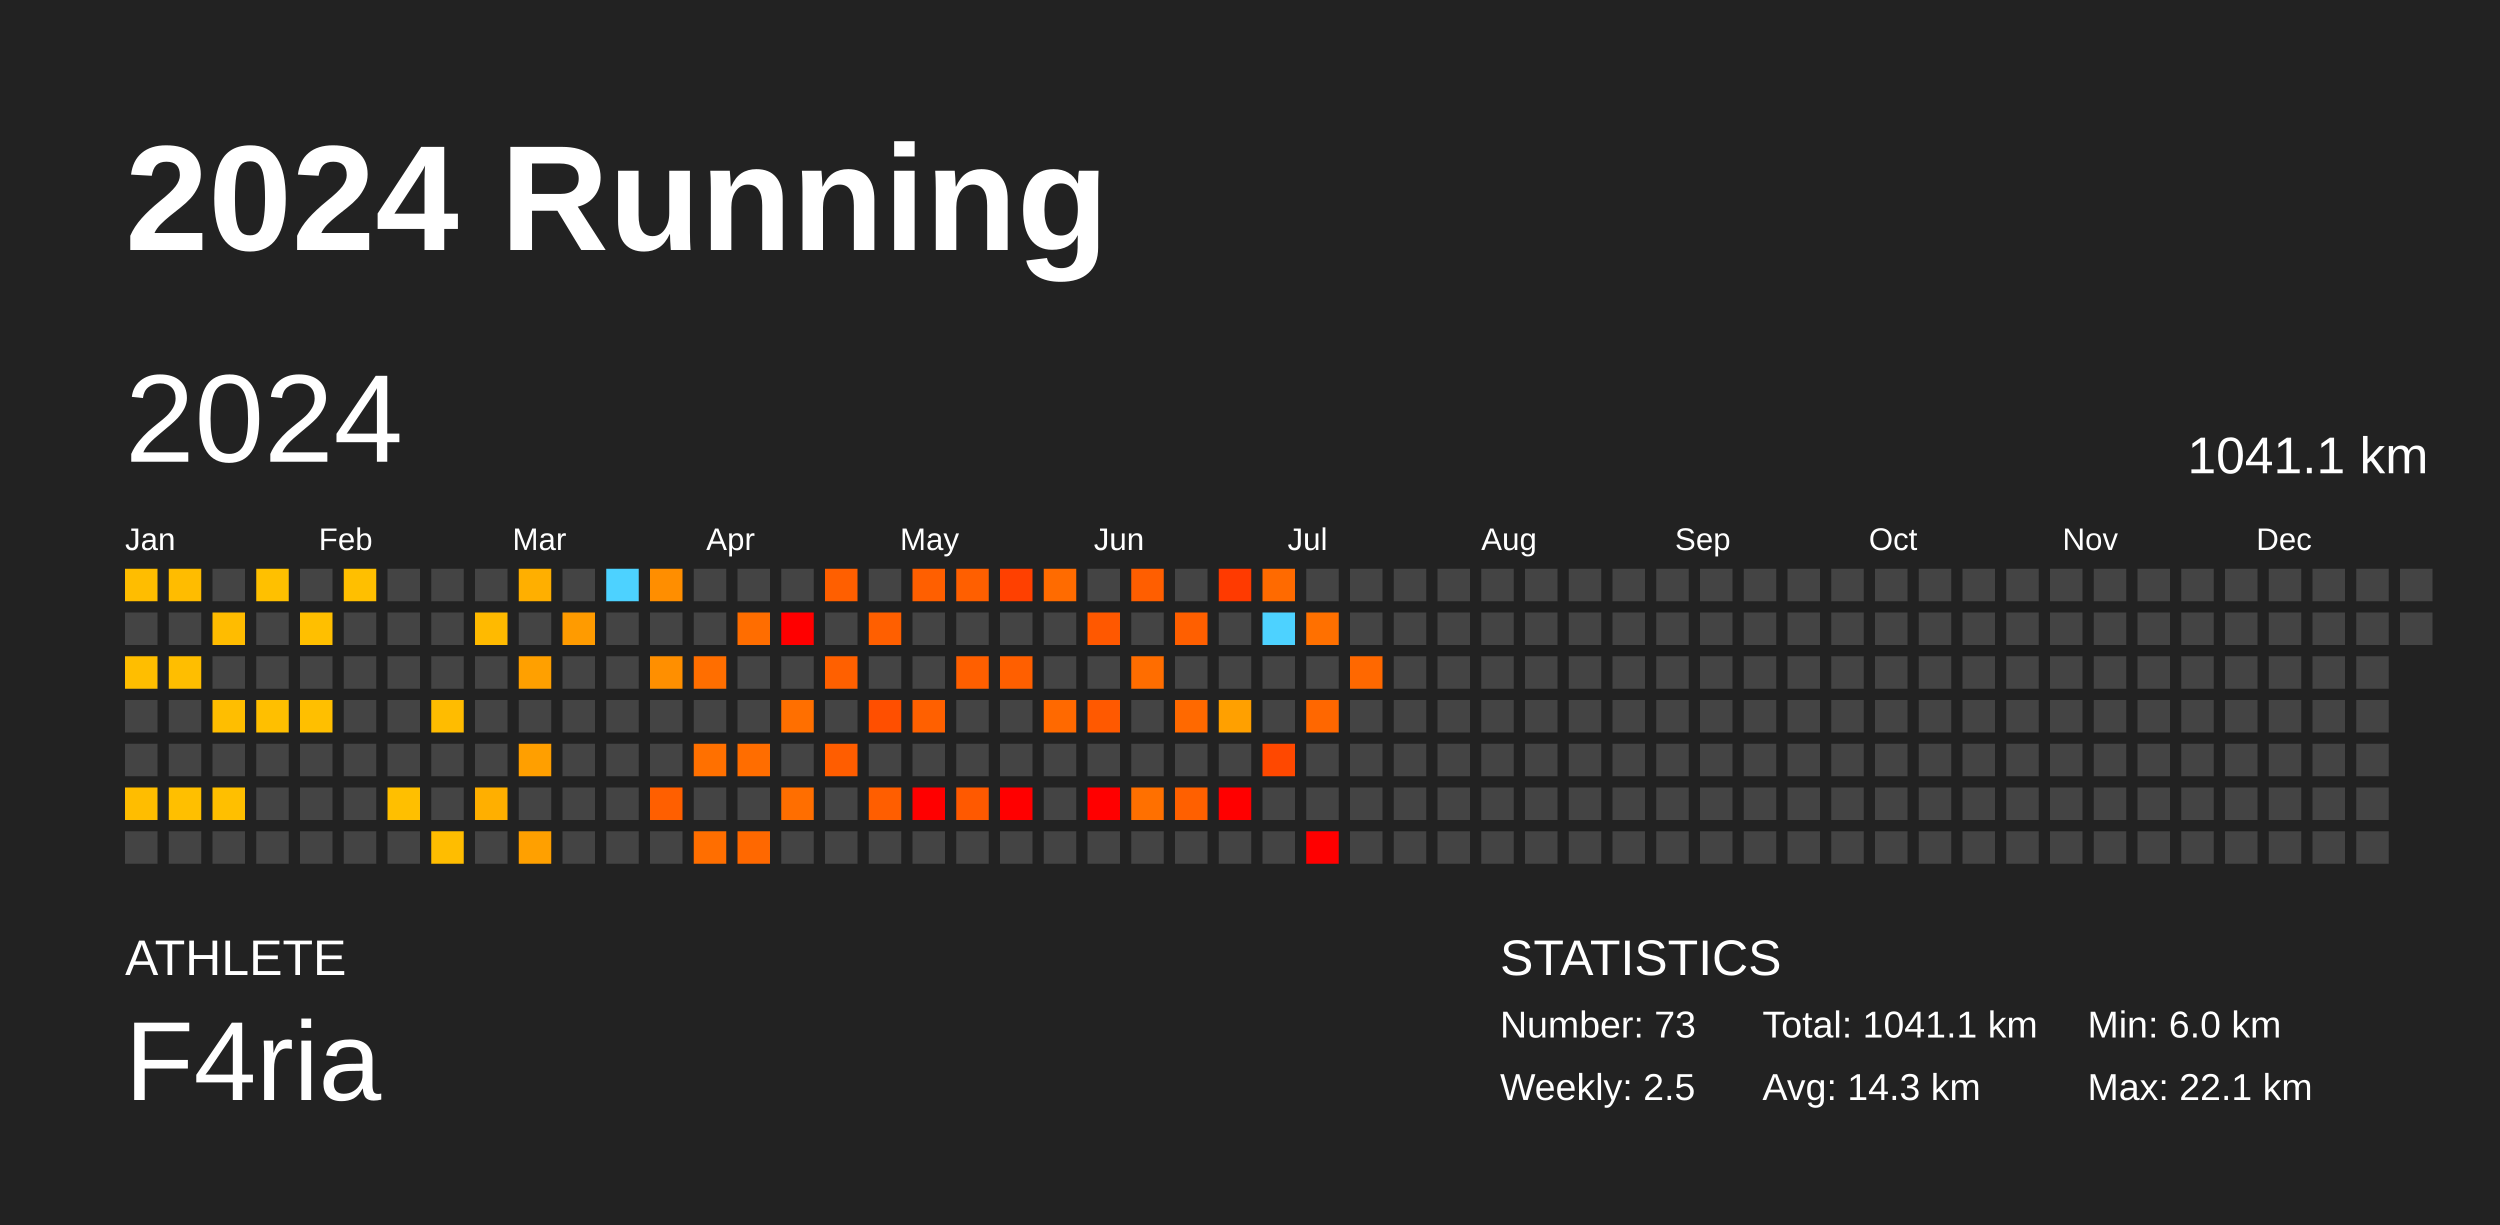
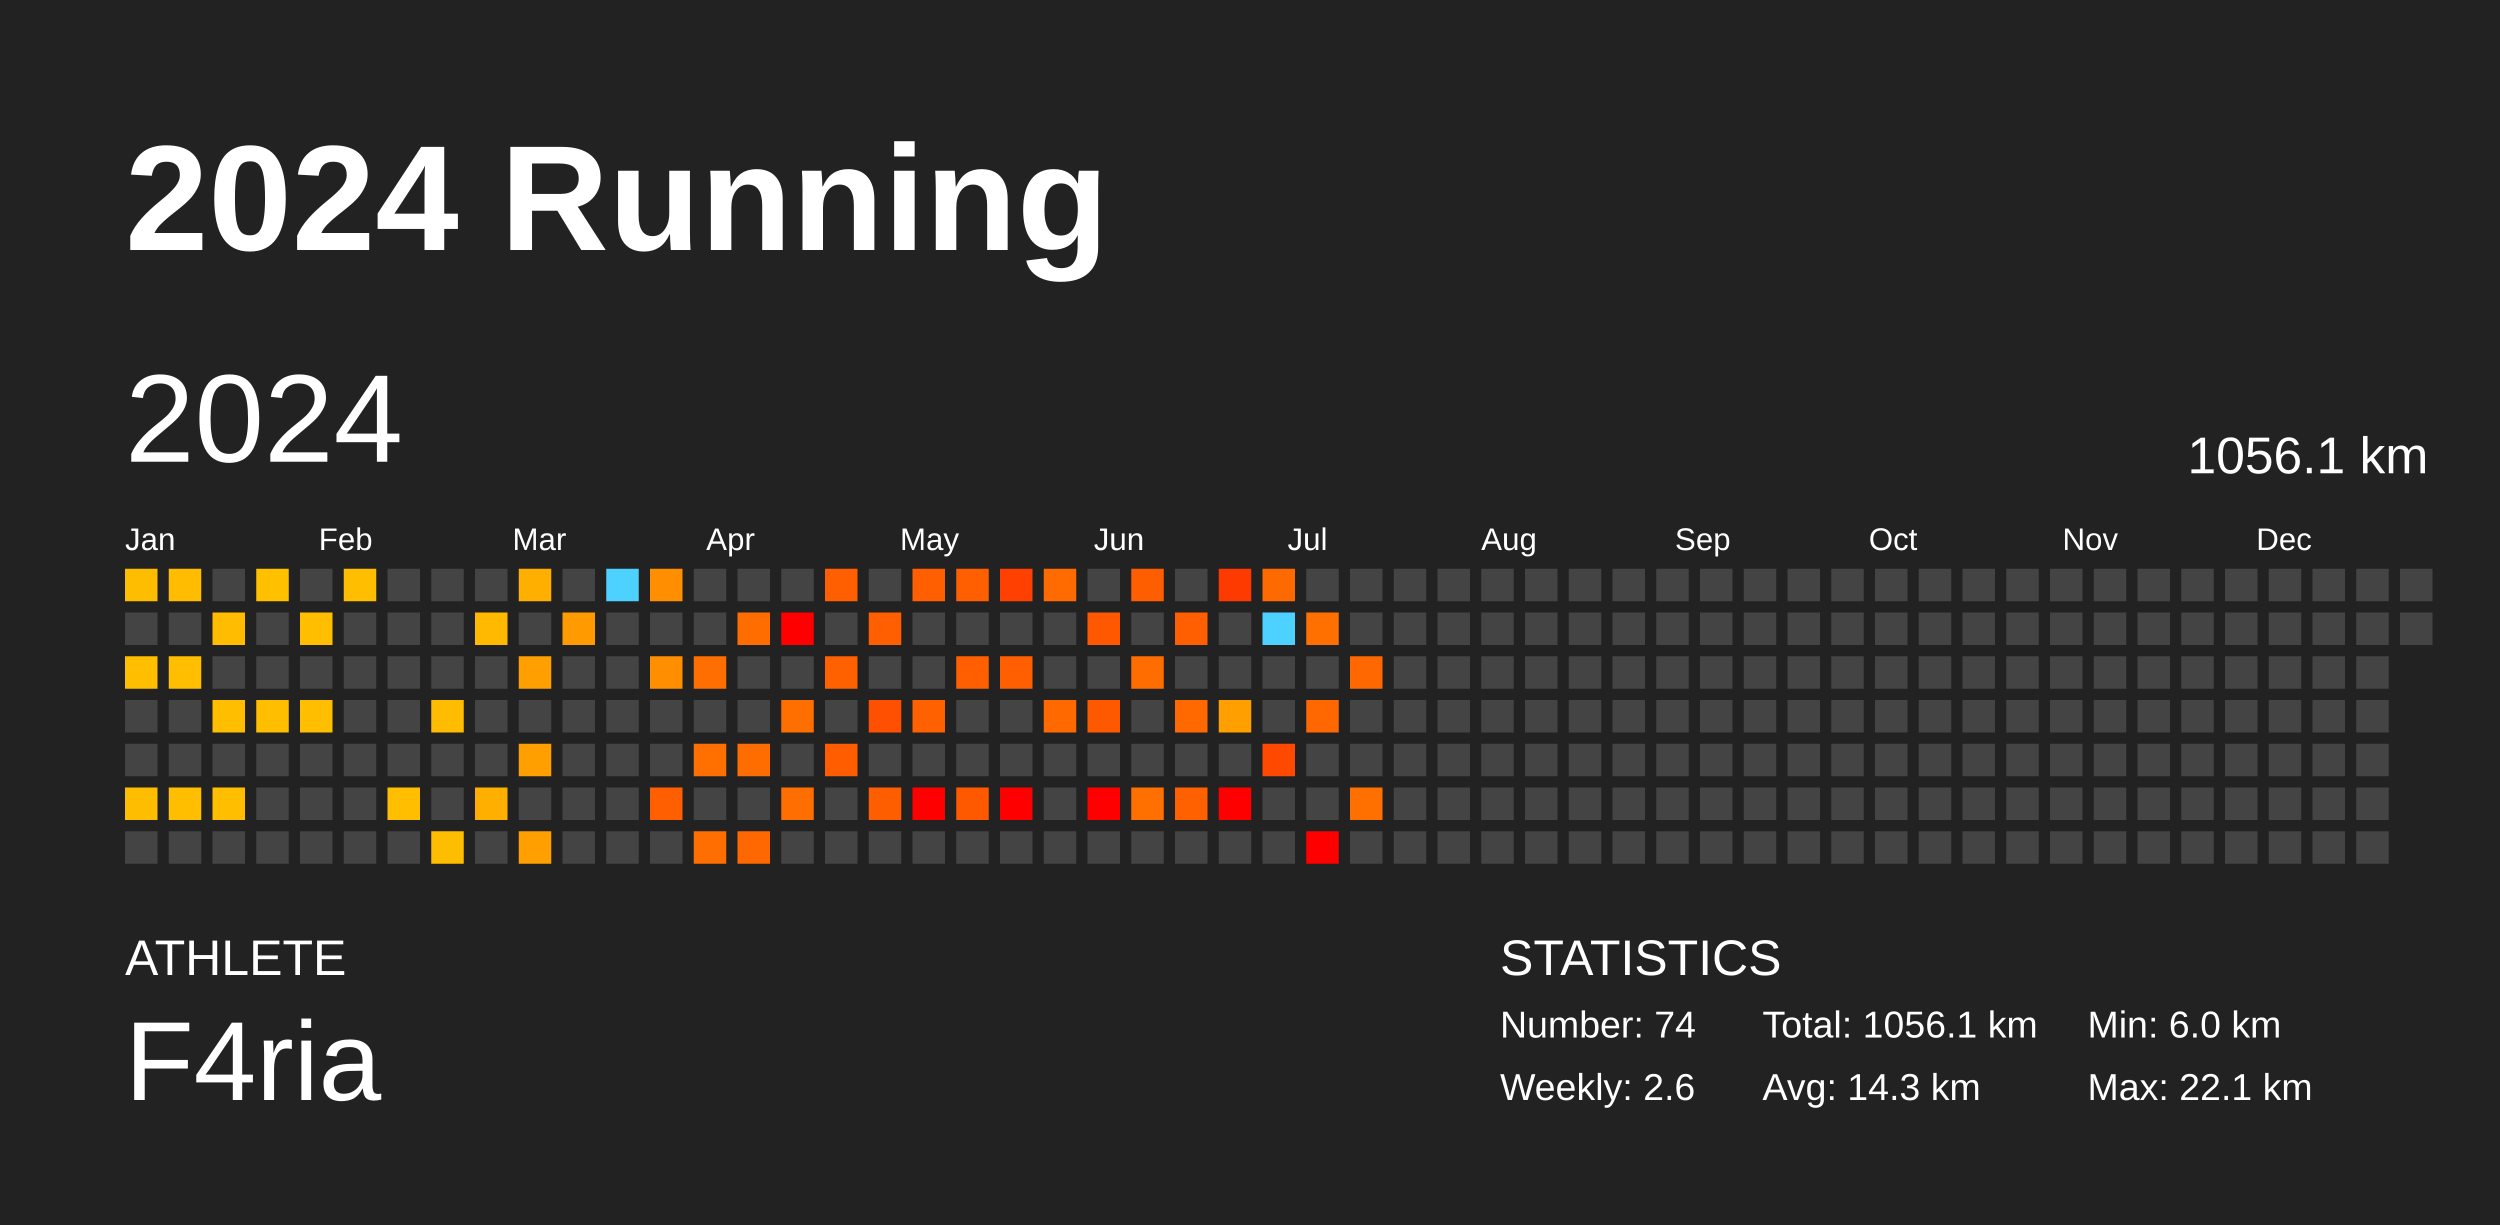
<svg xmlns="http://www.w3.org/2000/svg" baseProfile="full" height="98mm" version="1.1" viewBox="0,0,200,98" width="200mm">
  <defs />
  <rect fill="#222222" height="98" width="200" x="0" y="0" />
  <text fill="#FFFFFF" style="font-size:12px; font-family:Arial; font-weight:bold;" x="10" y="20">2024 Running</text>
  <text fill="#FFFFFF" style="font-size:4px; font-family:Arial" x="10" y="78">ATHLETE</text>
  <text fill="#FFFFFF" style="font-size:9px; font-family:Arial" x="10" y="88">F4ria</text>
  <text fill="#FFFFFF" style="font-size:4px; font-family:Arial" x="120" y="78">STATISTICS</text>
-   <text fill="#FFFFFF" style="font-size:3px; font-family:Arial" x="120" y="83">Number: 73</text>
-   <text fill="#FFFFFF" style="font-size:3px; font-family:Arial" x="120" y="88">Weekly: 2.5</text>
-   <text fill="#FFFFFF" style="font-size:3px; font-family:Arial" x="141" y="83">Total: 1041.1 km</text>
+   <text fill="#FFFFFF" style="font-size:3px; font-family:Arial" x="120" y="83">Number: 74</text>
+   <text fill="#FFFFFF" style="font-size:3px; font-family:Arial" x="120" y="88">Weekly: 2.6</text>
+   <text fill="#FFFFFF" style="font-size:3px; font-family:Arial" x="141" y="83">Total: 1056.1 km</text>
  <text fill="#FFFFFF" style="font-size:3px; font-family:Arial" x="141" y="88">Avg: 14.3 km</text>
  <text fill="#FFFFFF" style="font-size:3px; font-family:Arial" x="167" y="83">Min: 6.0 km</text>
  <text fill="#FFFFFF" style="font-size:3px; font-family:Arial" x="167" y="88">Max: 22.1 km</text>
  <text dominant-baseline="hanging" fill="#FFFFFF" style="font-size:10.0px; font-family:Arial;" x="10" y="30">2024</text>
-   <text dominant-baseline="hanging" fill="#FFFFFF" style="font-size:4.125px; font-family:Arial;" x="175" y="35">1041.1 km</text>
+   <text dominant-baseline="hanging" fill="#FFFFFF" style="font-size:4.125px; font-family:Arial;" x="175" y="35">1056.1 km</text>
  <text fill="#FFFFFF" style="font-size:2.5px; font-family:Arial" x="10.0" y="44">Jan</text>
  <text fill="#FFFFFF" style="font-size:2.5px; font-family:Arial" x="25.5" y="44">Feb</text>
  <text fill="#FFFFFF" style="font-size:2.5px; font-family:Arial" x="41.0" y="44">Mar</text>
  <text fill="#FFFFFF" style="font-size:2.5px; font-family:Arial" x="56.5" y="44">Apr</text>
  <text fill="#FFFFFF" style="font-size:2.5px; font-family:Arial" x="72.0" y="44">May</text>
  <text fill="#FFFFFF" style="font-size:2.5px; font-family:Arial" x="87.5" y="44">Jun</text>
  <text fill="#FFFFFF" style="font-size:2.5px; font-family:Arial" x="103.0" y="44">Jul</text>
  <text fill="#FFFFFF" style="font-size:2.5px; font-family:Arial" x="118.5" y="44">Aug</text>
  <text fill="#FFFFFF" style="font-size:2.5px; font-family:Arial" x="134.0" y="44">Sep</text>
  <text fill="#FFFFFF" style="font-size:2.5px; font-family:Arial" x="149.5" y="44">Oct</text>
  <text fill="#FFFFFF" style="font-size:2.5px; font-family:Arial" x="165.0" y="44">Nov</text>
  <text fill="#FFFFFF" style="font-size:2.5px; font-family:Arial" x="180.5" y="44">Dec</text>
  <rect fill="#ffbd00" height="2.6" width="2.6" x="10.0" y="45.5" />
  <rect fill="#444444" height="2.6" width="2.6" x="10.0" y="49.0" />
  <rect fill="#ffbe00" height="2.6" width="2.6" x="10.0" y="52.5" />
  <rect fill="#444444" height="2.6" width="2.6" x="10.0" y="56.0" />
  <rect fill="#444444" height="2.6" width="2.6" x="10.0" y="59.5" />
  <rect fill="#ffbd00" height="2.6" width="2.6" x="10.0" y="63.0" />
  <rect fill="#444444" height="2.6" width="2.6" x="10.0" y="66.5" />
  <rect fill="#ffbc00" height="2.6" width="2.6" x="13.5" y="45.5" />
  <rect fill="#444444" height="2.6" width="2.6" x="13.5" y="49.0" />
  <rect fill="#ffbe00" height="2.6" width="2.6" x="13.5" y="52.5" />
  <rect fill="#444444" height="2.6" width="2.6" x="13.5" y="56.0" />
  <rect fill="#444444" height="2.6" width="2.6" x="13.5" y="59.5" />
  <rect fill="#ffbf00" height="2.6" width="2.6" x="13.5" y="63.0" />
  <rect fill="#444444" height="2.6" width="2.6" x="13.5" y="66.5" />
  <rect fill="#444444" height="2.6" width="2.6" x="17.0" y="45.5" />
  <rect fill="#ffbc00" height="2.6" width="2.6" x="17.0" y="49.0" />
  <rect fill="#444444" height="2.6" width="2.6" x="17.0" y="52.5" />
  <rect fill="#ffbe00" height="2.6" width="2.6" x="17.0" y="56.0" />
  <rect fill="#444444" height="2.6" width="2.6" x="17.0" y="59.5" />
  <rect fill="#ffbf00" height="2.6" width="2.6" x="17.0" y="63.0" />
  <rect fill="#444444" height="2.6" width="2.6" x="17.0" y="66.5" />
  <rect fill="#ffc000" height="2.6" width="2.6" x="20.5" y="45.5" />
  <rect fill="#444444" height="2.6" width="2.6" x="20.5" y="49.0" />
  <rect fill="#444444" height="2.6" width="2.6" x="20.5" y="52.5" />
  <rect fill="#ffbf00" height="2.6" width="2.6" x="20.5" y="56.0" />
  <rect fill="#444444" height="2.6" width="2.6" x="20.5" y="59.5" />
  <rect fill="#444444" height="2.6" width="2.6" x="20.5" y="63.0" />
  <rect fill="#444444" height="2.6" width="2.6" x="20.5" y="66.5" />
  <rect fill="#444444" height="2.6" width="2.6" x="24.0" y="45.5" />
  <rect fill="#ffbf00" height="2.6" width="2.6" x="24.0" y="49.0" />
  <rect fill="#444444" height="2.6" width="2.6" x="24.0" y="52.5" />
  <rect fill="#ffbf00" height="2.6" width="2.6" x="24.0" y="56.0" />
  <rect fill="#444444" height="2.6" width="2.6" x="24.0" y="59.5" />
  <rect fill="#444444" height="2.6" width="2.6" x="24.0" y="63.0" />
  <rect fill="#444444" height="2.6" width="2.6" x="24.0" y="66.5" />
  <rect fill="#ffbf00" height="2.6" width="2.6" x="27.5" y="45.5" />
  <rect fill="#444444" height="2.6" width="2.6" x="27.5" y="49.0" />
  <rect fill="#444444" height="2.6" width="2.6" x="27.5" y="52.5" />
  <rect fill="#444444" height="2.6" width="2.6" x="27.5" y="56.0" />
  <rect fill="#444444" height="2.6" width="2.6" x="27.5" y="59.5" />
  <rect fill="#444444" height="2.6" width="2.6" x="27.5" y="63.0" />
  <rect fill="#444444" height="2.6" width="2.6" x="27.5" y="66.5" />
  <rect fill="#444444" height="2.6" width="2.6" x="31.0" y="45.5" />
  <rect fill="#444444" height="2.6" width="2.6" x="31.0" y="49.0" />
  <rect fill="#444444" height="2.6" width="2.6" x="31.0" y="52.5" />
  <rect fill="#444444" height="2.6" width="2.6" x="31.0" y="56.0" />
  <rect fill="#444444" height="2.6" width="2.6" x="31.0" y="59.5" />
  <rect fill="#ffbf00" height="2.6" width="2.6" x="31.0" y="63.0" />
  <rect fill="#444444" height="2.6" width="2.6" x="31.0" y="66.5" />
  <rect fill="#444444" height="2.6" width="2.6" x="34.5" y="45.5" />
  <rect fill="#444444" height="2.6" width="2.6" x="34.5" y="49.0" />
  <rect fill="#444444" height="2.6" width="2.6" x="34.5" y="52.5" />
  <rect fill="#ffbc00" height="2.6" width="2.6" x="34.5" y="56.0" />
  <rect fill="#444444" height="2.6" width="2.6" x="34.5" y="59.5" />
  <rect fill="#444444" height="2.6" width="2.6" x="34.5" y="63.0" />
  <rect fill="#ffbd00" height="2.6" width="2.6" x="34.5" y="66.5" />
  <rect fill="#444444" height="2.6" width="2.6" x="38.0" y="45.5" />
  <rect fill="#ffba00" height="2.6" width="2.6" x="38.0" y="49.0" />
  <rect fill="#444444" height="2.6" width="2.6" x="38.0" y="52.5" />
  <rect fill="#444444" height="2.6" width="2.6" x="38.0" y="56.0" />
  <rect fill="#444444" height="2.6" width="2.6" x="38.0" y="59.5" />
  <rect fill="#ffaf00" height="2.6" width="2.6" x="38.0" y="63.0" />
  <rect fill="#444444" height="2.6" width="2.6" x="38.0" y="66.5" />
  <rect fill="#ffaf00" height="2.6" width="2.6" x="41.5" y="45.5" />
  <rect fill="#444444" height="2.6" width="2.6" x="41.5" y="49.0" />
  <rect fill="#ffa000" height="2.6" width="2.6" x="41.5" y="52.5" />
  <rect fill="#444444" height="2.6" width="2.6" x="41.5" y="56.0" />
  <rect fill="#ff9f00" height="2.6" width="2.6" x="41.5" y="59.5" />
  <rect fill="#444444" height="2.6" width="2.6" x="41.5" y="63.0" />
  <rect fill="#ffa000" height="2.6" width="2.6" x="41.5" y="66.5" />
  <rect fill="#444444" height="2.6" width="2.6" x="45.0" y="45.5" />
  <rect fill="#ff9b00" height="2.6" width="2.6" x="45.0" y="49.0" />
  <rect fill="#444444" height="2.6" width="2.6" x="45.0" y="52.5" />
  <rect fill="#444444" height="2.6" width="2.6" x="45.0" y="56.0" />
  <rect fill="#444444" height="2.6" width="2.6" x="45.0" y="59.5" />
  <rect fill="#444444" height="2.6" width="2.6" x="45.0" y="63.0" />
  <rect fill="#444444" height="2.6" width="2.6" x="45.0" y="66.5" />
  <rect fill="#4dd2ff" height="2.6" width="2.6" x="48.5" y="45.5" />
  <rect fill="#444444" height="2.6" width="2.6" x="48.5" y="49.0" />
  <rect fill="#444444" height="2.6" width="2.6" x="48.5" y="52.5" />
  <rect fill="#444444" height="2.6" width="2.6" x="48.5" y="56.0" />
  <rect fill="#444444" height="2.6" width="2.6" x="48.5" y="59.5" />
  <rect fill="#444444" height="2.6" width="2.6" x="48.5" y="63.0" />
  <rect fill="#444444" height="2.6" width="2.6" x="48.5" y="66.5" />
  <rect fill="#ff8e00" height="2.6" width="2.6" x="52.0" y="45.5" />
  <rect fill="#444444" height="2.6" width="2.6" x="52.0" y="49.0" />
  <rect fill="#ff8f00" height="2.6" width="2.6" x="52.0" y="52.5" />
  <rect fill="#444444" height="2.6" width="2.6" x="52.0" y="56.0" />
  <rect fill="#444444" height="2.6" width="2.6" x="52.0" y="59.5" />
  <rect fill="#ff5f00" height="2.6" width="2.6" x="52.0" y="63.0" />
  <rect fill="#444444" height="2.6" width="2.6" x="52.0" y="66.5" />
  <rect fill="#444444" height="2.6" width="2.6" x="55.5" y="45.5" />
  <rect fill="#444444" height="2.6" width="2.6" x="55.5" y="49.0" />
  <rect fill="#ff6e00" height="2.6" width="2.6" x="55.5" y="52.5" />
  <rect fill="#444444" height="2.6" width="2.6" x="55.5" y="56.0" />
  <rect fill="#ff7000" height="2.6" width="2.6" x="55.5" y="59.5" />
  <rect fill="#444444" height="2.6" width="2.6" x="55.5" y="63.0" />
  <rect fill="#ff6e00" height="2.6" width="2.6" x="55.5" y="66.5" />
  <rect fill="#444444" height="2.6" width="2.6" x="59.0" y="45.5" />
  <rect fill="#ff6d00" height="2.6" width="2.6" x="59.0" y="49.0" />
  <rect fill="#444444" height="2.6" width="2.6" x="59.0" y="52.5" />
  <rect fill="#444444" height="2.6" width="2.6" x="59.0" y="56.0" />
  <rect fill="#ff6d00" height="2.6" width="2.6" x="59.0" y="59.5" />
  <rect fill="#444444" height="2.6" width="2.6" x="59.0" y="63.0" />
  <rect fill="#ff6800" height="2.6" width="2.6" x="59.0" y="66.5" />
  <rect fill="#444444" height="2.6" width="2.6" x="62.5" y="45.5" />
  <rect fill="red" height="2.6" width="2.6" x="62.5" y="49.0" />
  <rect fill="#444444" height="2.6" width="2.6" x="62.5" y="52.5" />
  <rect fill="#ff6f00" height="2.6" width="2.6" x="62.5" y="56.0" />
  <rect fill="#444444" height="2.6" width="2.6" x="62.5" y="59.5" />
  <rect fill="#ff6e00" height="2.6" width="2.6" x="62.5" y="63.0" />
  <rect fill="#444444" height="2.6" width="2.6" x="62.5" y="66.5" />
  <rect fill="#ff5f00" height="2.6" width="2.6" x="66.0" y="45.5" />
  <rect fill="#444444" height="2.6" width="2.6" x="66.0" y="49.0" />
  <rect fill="#ff6000" height="2.6" width="2.6" x="66.0" y="52.5" />
  <rect fill="#444444" height="2.6" width="2.6" x="66.0" y="56.0" />
  <rect fill="#ff5d00" height="2.6" width="2.6" x="66.0" y="59.5" />
  <rect fill="#444444" height="2.6" width="2.6" x="66.0" y="63.0" />
  <rect fill="#444444" height="2.6" width="2.6" x="66.0" y="66.5" />
  <rect fill="#444444" height="2.6" width="2.6" x="69.5" y="45.5" />
  <rect fill="#ff5f00" height="2.6" width="2.6" x="69.5" y="49.0" />
  <rect fill="#444444" height="2.6" width="2.6" x="69.5" y="52.5" />
  <rect fill="#ff4f00" height="2.6" width="2.6" x="69.5" y="56.0" />
  <rect fill="#444444" height="2.6" width="2.6" x="69.5" y="59.5" />
  <rect fill="#ff5e00" height="2.6" width="2.6" x="69.5" y="63.0" />
  <rect fill="#444444" height="2.6" width="2.6" x="69.5" y="66.5" />
  <rect fill="#ff5f00" height="2.6" width="2.6" x="73.0" y="45.5" />
  <rect fill="#444444" height="2.6" width="2.6" x="73.0" y="49.0" />
  <rect fill="#444444" height="2.6" width="2.6" x="73.0" y="52.5" />
  <rect fill="#ff6000" height="2.6" width="2.6" x="73.0" y="56.0" />
  <rect fill="#444444" height="2.6" width="2.6" x="73.0" y="59.5" />
  <rect fill="red" height="2.6" width="2.6" x="73.0" y="63.0" />
  <rect fill="#444444" height="2.6" width="2.6" x="73.0" y="66.5" />
  <rect fill="#ff5f00" height="2.6" width="2.6" x="76.5" y="45.5" />
  <rect fill="#444444" height="2.6" width="2.6" x="76.5" y="49.0" />
  <rect fill="#ff5f00" height="2.6" width="2.6" x="76.5" y="52.5" />
  <rect fill="#444444" height="2.6" width="2.6" x="76.5" y="56.0" />
  <rect fill="#444444" height="2.6" width="2.6" x="76.5" y="59.5" />
  <rect fill="#ff5900" height="2.6" width="2.6" x="76.5" y="63.0" />
  <rect fill="#444444" height="2.6" width="2.6" x="76.5" y="66.5" />
  <rect fill="#ff4000" height="2.6" width="2.6" x="80.0" y="45.5" />
  <rect fill="#444444" height="2.6" width="2.6" x="80.0" y="49.0" />
  <rect fill="#ff5f00" height="2.6" width="2.6" x="80.0" y="52.5" />
  <rect fill="#444444" height="2.6" width="2.6" x="80.0" y="56.0" />
  <rect fill="#444444" height="2.6" width="2.6" x="80.0" y="59.5" />
  <rect fill="red" height="2.6" width="2.6" x="80.0" y="63.0" />
  <rect fill="#444444" height="2.6" width="2.6" x="80.0" y="66.5" />
  <rect fill="#ff6b00" height="2.6" width="2.6" x="83.5" y="45.5" />
  <rect fill="#444444" height="2.6" width="2.6" x="83.5" y="49.0" />
  <rect fill="#444444" height="2.6" width="2.6" x="83.5" y="52.5" />
  <rect fill="#ff6900" height="2.6" width="2.6" x="83.5" y="56.0" />
  <rect fill="#444444" height="2.6" width="2.6" x="83.5" y="59.5" />
  <rect fill="#444444" height="2.6" width="2.6" x="83.5" y="63.0" />
  <rect fill="#444444" height="2.6" width="2.6" x="83.5" y="66.5" />
  <rect fill="#444444" height="2.6" width="2.6" x="87.0" y="45.5" />
  <rect fill="#ff5800" height="2.6" width="2.6" x="87.0" y="49.0" />
  <rect fill="#444444" height="2.6" width="2.6" x="87.0" y="52.5" />
  <rect fill="#ff5900" height="2.6" width="2.6" x="87.0" y="56.0" />
  <rect fill="#444444" height="2.6" width="2.6" x="87.0" y="59.5" />
  <rect fill="red" height="2.6" width="2.6" x="87.0" y="63.0" />
  <rect fill="#444444" height="2.6" width="2.6" x="87.0" y="66.5" />
  <rect fill="#ff5e00" height="2.6" width="2.6" x="90.5" y="45.5" />
  <rect fill="#444444" height="2.6" width="2.6" x="90.5" y="49.0" />
  <rect fill="#ff6d00" height="2.6" width="2.6" x="90.5" y="52.5" />
  <rect fill="#444444" height="2.6" width="2.6" x="90.5" y="56.0" />
  <rect fill="#444444" height="2.6" width="2.6" x="90.5" y="59.5" />
  <rect fill="#ff7000" height="2.6" width="2.6" x="90.5" y="63.0" />
  <rect fill="#444444" height="2.6" width="2.6" x="90.5" y="66.5" />
  <rect fill="#444444" height="2.6" width="2.6" x="94.0" y="45.5" />
  <rect fill="#ff5f00" height="2.6" width="2.6" x="94.0" y="49.0" />
  <rect fill="#444444" height="2.6" width="2.6" x="94.0" y="52.5" />
  <rect fill="#ff6900" height="2.6" width="2.6" x="94.0" y="56.0" />
  <rect fill="#444444" height="2.6" width="2.6" x="94.0" y="59.5" />
  <rect fill="#ff6000" height="2.6" width="2.6" x="94.0" y="63.0" />
  <rect fill="#444444" height="2.6" width="2.6" x="94.0" y="66.5" />
  <rect fill="#ff3a00" height="2.6" width="2.6" x="97.5" y="45.5" />
  <rect fill="#444444" height="2.6" width="2.6" x="97.5" y="49.0" />
  <rect fill="#444444" height="2.6" width="2.6" x="97.5" y="52.5" />
  <rect fill="#ffa000" height="2.6" width="2.6" x="97.5" y="56.0" />
  <rect fill="#444444" height="2.6" width="2.6" x="97.5" y="59.5" />
  <rect fill="red" height="2.6" width="2.6" x="97.5" y="63.0" />
  <rect fill="#444444" height="2.6" width="2.6" x="97.5" y="66.5" />
  <rect fill="#ff6a00" height="2.6" width="2.6" x="101.0" y="45.5" />
  <rect fill="#4dd2ff" height="2.6" width="2.6" x="101.0" y="49.0" />
  <rect fill="#444444" height="2.6" width="2.6" x="101.0" y="52.5" />
  <rect fill="#444444" height="2.6" width="2.6" x="101.0" y="56.0" />
  <rect fill="#ff4800" height="2.6" width="2.6" x="101.0" y="59.5" />
  <rect fill="#444444" height="2.6" width="2.6" x="101.0" y="63.0" />
  <rect fill="#444444" height="2.6" width="2.6" x="101.0" y="66.5" />
  <rect fill="#444444" height="2.6" width="2.6" x="104.5" y="45.5" />
  <rect fill="#ff7000" height="2.6" width="2.6" x="104.5" y="49.0" />
  <rect fill="#444444" height="2.6" width="2.6" x="104.5" y="52.5" />
  <rect fill="#ff6700" height="2.6" width="2.6" x="104.5" y="56.0" />
  <rect fill="#444444" height="2.6" width="2.6" x="104.5" y="59.5" />
  <rect fill="#444444" height="2.6" width="2.6" x="104.5" y="63.0" />
  <rect fill="red" height="2.6" width="2.6" x="104.5" y="66.5" />
  <rect fill="#444444" height="2.6" width="2.6" x="108.0" y="45.5" />
  <rect fill="#444444" height="2.6" width="2.6" x="108.0" y="49.0" />
  <rect fill="#ff6800" height="2.6" width="2.6" x="108.0" y="52.5" />
  <rect fill="#444444" height="2.6" width="2.6" x="108.0" y="56.0" />
  <rect fill="#444444" height="2.6" width="2.6" x="108.0" y="59.5" />
-   <rect fill="#444444" height="2.6" width="2.6" x="108.0" y="63.0" />
+   <rect fill="#ff7000" height="2.6" width="2.6" x="108.0" y="63.0" />
  <rect fill="#444444" height="2.6" width="2.6" x="108.0" y="66.5" />
  <rect fill="#444444" height="2.6" width="2.6" x="111.5" y="45.5" />
  <rect fill="#444444" height="2.6" width="2.6" x="111.5" y="49.0" />
  <rect fill="#444444" height="2.6" width="2.6" x="111.5" y="52.5" />
  <rect fill="#444444" height="2.6" width="2.6" x="111.5" y="56.0" />
  <rect fill="#444444" height="2.6" width="2.6" x="111.5" y="59.5" />
  <rect fill="#444444" height="2.6" width="2.6" x="111.5" y="63.0" />
  <rect fill="#444444" height="2.6" width="2.6" x="111.5" y="66.5" />
  <rect fill="#444444" height="2.6" width="2.6" x="115.0" y="45.5" />
  <rect fill="#444444" height="2.6" width="2.6" x="115.0" y="49.0" />
  <rect fill="#444444" height="2.6" width="2.6" x="115.0" y="52.5" />
  <rect fill="#444444" height="2.6" width="2.6" x="115.0" y="56.0" />
  <rect fill="#444444" height="2.6" width="2.6" x="115.0" y="59.5" />
  <rect fill="#444444" height="2.6" width="2.6" x="115.0" y="63.0" />
  <rect fill="#444444" height="2.6" width="2.6" x="115.0" y="66.5" />
  <rect fill="#444444" height="2.6" width="2.6" x="118.5" y="45.5" />
  <rect fill="#444444" height="2.6" width="2.6" x="118.5" y="49.0" />
  <rect fill="#444444" height="2.6" width="2.6" x="118.5" y="52.5" />
  <rect fill="#444444" height="2.6" width="2.6" x="118.5" y="56.0" />
  <rect fill="#444444" height="2.6" width="2.6" x="118.5" y="59.5" />
  <rect fill="#444444" height="2.6" width="2.6" x="118.5" y="63.0" />
  <rect fill="#444444" height="2.6" width="2.6" x="118.5" y="66.5" />
  <rect fill="#444444" height="2.6" width="2.6" x="122.0" y="45.5" />
  <rect fill="#444444" height="2.6" width="2.6" x="122.0" y="49.0" />
  <rect fill="#444444" height="2.6" width="2.6" x="122.0" y="52.5" />
  <rect fill="#444444" height="2.6" width="2.6" x="122.0" y="56.0" />
  <rect fill="#444444" height="2.6" width="2.6" x="122.0" y="59.5" />
  <rect fill="#444444" height="2.6" width="2.6" x="122.0" y="63.0" />
  <rect fill="#444444" height="2.6" width="2.6" x="122.0" y="66.5" />
  <rect fill="#444444" height="2.6" width="2.6" x="125.5" y="45.5" />
  <rect fill="#444444" height="2.6" width="2.6" x="125.5" y="49.0" />
  <rect fill="#444444" height="2.6" width="2.6" x="125.5" y="52.5" />
  <rect fill="#444444" height="2.6" width="2.6" x="125.5" y="56.0" />
  <rect fill="#444444" height="2.6" width="2.6" x="125.5" y="59.5" />
  <rect fill="#444444" height="2.6" width="2.6" x="125.5" y="63.0" />
  <rect fill="#444444" height="2.6" width="2.6" x="125.5" y="66.5" />
  <rect fill="#444444" height="2.6" width="2.6" x="129.0" y="45.5" />
  <rect fill="#444444" height="2.6" width="2.6" x="129.0" y="49.0" />
  <rect fill="#444444" height="2.6" width="2.6" x="129.0" y="52.5" />
  <rect fill="#444444" height="2.6" width="2.6" x="129.0" y="56.0" />
  <rect fill="#444444" height="2.6" width="2.6" x="129.0" y="59.5" />
  <rect fill="#444444" height="2.6" width="2.6" x="129.0" y="63.0" />
  <rect fill="#444444" height="2.6" width="2.6" x="129.0" y="66.5" />
  <rect fill="#444444" height="2.6" width="2.6" x="132.5" y="45.5" />
  <rect fill="#444444" height="2.6" width="2.6" x="132.5" y="49.0" />
  <rect fill="#444444" height="2.6" width="2.6" x="132.5" y="52.5" />
  <rect fill="#444444" height="2.6" width="2.6" x="132.5" y="56.0" />
  <rect fill="#444444" height="2.6" width="2.6" x="132.5" y="59.5" />
  <rect fill="#444444" height="2.6" width="2.6" x="132.5" y="63.0" />
  <rect fill="#444444" height="2.6" width="2.6" x="132.5" y="66.5" />
  <rect fill="#444444" height="2.6" width="2.6" x="136.0" y="45.5" />
  <rect fill="#444444" height="2.6" width="2.6" x="136.0" y="49.0" />
  <rect fill="#444444" height="2.6" width="2.6" x="136.0" y="52.5" />
  <rect fill="#444444" height="2.6" width="2.6" x="136.0" y="56.0" />
  <rect fill="#444444" height="2.6" width="2.6" x="136.0" y="59.5" />
  <rect fill="#444444" height="2.6" width="2.6" x="136.0" y="63.0" />
  <rect fill="#444444" height="2.6" width="2.6" x="136.0" y="66.5" />
  <rect fill="#444444" height="2.6" width="2.6" x="139.5" y="45.5" />
  <rect fill="#444444" height="2.6" width="2.6" x="139.5" y="49.0" />
  <rect fill="#444444" height="2.6" width="2.6" x="139.5" y="52.5" />
  <rect fill="#444444" height="2.6" width="2.6" x="139.5" y="56.0" />
  <rect fill="#444444" height="2.6" width="2.6" x="139.5" y="59.5" />
  <rect fill="#444444" height="2.6" width="2.6" x="139.5" y="63.0" />
  <rect fill="#444444" height="2.6" width="2.6" x="139.5" y="66.5" />
  <rect fill="#444444" height="2.6" width="2.6" x="143.0" y="45.5" />
  <rect fill="#444444" height="2.6" width="2.6" x="143.0" y="49.0" />
  <rect fill="#444444" height="2.6" width="2.6" x="143.0" y="52.5" />
  <rect fill="#444444" height="2.6" width="2.6" x="143.0" y="56.0" />
  <rect fill="#444444" height="2.6" width="2.6" x="143.0" y="59.5" />
  <rect fill="#444444" height="2.6" width="2.6" x="143.0" y="63.0" />
  <rect fill="#444444" height="2.6" width="2.6" x="143.0" y="66.5" />
  <rect fill="#444444" height="2.6" width="2.6" x="146.5" y="45.5" />
  <rect fill="#444444" height="2.6" width="2.6" x="146.5" y="49.0" />
  <rect fill="#444444" height="2.6" width="2.6" x="146.5" y="52.5" />
  <rect fill="#444444" height="2.6" width="2.6" x="146.5" y="56.0" />
  <rect fill="#444444" height="2.6" width="2.6" x="146.5" y="59.5" />
  <rect fill="#444444" height="2.6" width="2.6" x="146.5" y="63.0" />
  <rect fill="#444444" height="2.6" width="2.6" x="146.5" y="66.5" />
  <rect fill="#444444" height="2.6" width="2.6" x="150.0" y="45.5" />
  <rect fill="#444444" height="2.6" width="2.6" x="150.0" y="49.0" />
  <rect fill="#444444" height="2.6" width="2.6" x="150.0" y="52.5" />
  <rect fill="#444444" height="2.6" width="2.6" x="150.0" y="56.0" />
  <rect fill="#444444" height="2.6" width="2.6" x="150.0" y="59.5" />
  <rect fill="#444444" height="2.6" width="2.6" x="150.0" y="63.0" />
  <rect fill="#444444" height="2.6" width="2.6" x="150.0" y="66.5" />
  <rect fill="#444444" height="2.6" width="2.6" x="153.5" y="45.5" />
  <rect fill="#444444" height="2.6" width="2.6" x="153.5" y="49.0" />
  <rect fill="#444444" height="2.6" width="2.6" x="153.5" y="52.5" />
  <rect fill="#444444" height="2.6" width="2.6" x="153.5" y="56.0" />
  <rect fill="#444444" height="2.6" width="2.6" x="153.5" y="59.5" />
  <rect fill="#444444" height="2.6" width="2.6" x="153.5" y="63.0" />
  <rect fill="#444444" height="2.6" width="2.6" x="153.5" y="66.5" />
  <rect fill="#444444" height="2.6" width="2.6" x="157.0" y="45.5" />
  <rect fill="#444444" height="2.6" width="2.6" x="157.0" y="49.0" />
  <rect fill="#444444" height="2.6" width="2.6" x="157.0" y="52.5" />
  <rect fill="#444444" height="2.6" width="2.6" x="157.0" y="56.0" />
  <rect fill="#444444" height="2.6" width="2.6" x="157.0" y="59.5" />
  <rect fill="#444444" height="2.6" width="2.6" x="157.0" y="63.0" />
  <rect fill="#444444" height="2.6" width="2.6" x="157.0" y="66.5" />
  <rect fill="#444444" height="2.6" width="2.6" x="160.5" y="45.5" />
  <rect fill="#444444" height="2.6" width="2.6" x="160.5" y="49.0" />
  <rect fill="#444444" height="2.6" width="2.6" x="160.5" y="52.5" />
  <rect fill="#444444" height="2.6" width="2.6" x="160.5" y="56.0" />
  <rect fill="#444444" height="2.6" width="2.6" x="160.5" y="59.5" />
  <rect fill="#444444" height="2.6" width="2.6" x="160.5" y="63.0" />
  <rect fill="#444444" height="2.6" width="2.6" x="160.5" y="66.5" />
  <rect fill="#444444" height="2.6" width="2.6" x="164.0" y="45.5" />
  <rect fill="#444444" height="2.6" width="2.6" x="164.0" y="49.0" />
  <rect fill="#444444" height="2.6" width="2.6" x="164.0" y="52.5" />
  <rect fill="#444444" height="2.6" width="2.6" x="164.0" y="56.0" />
  <rect fill="#444444" height="2.6" width="2.6" x="164.0" y="59.5" />
  <rect fill="#444444" height="2.6" width="2.6" x="164.0" y="63.0" />
  <rect fill="#444444" height="2.6" width="2.6" x="164.0" y="66.5" />
  <rect fill="#444444" height="2.6" width="2.6" x="167.5" y="45.5" />
  <rect fill="#444444" height="2.6" width="2.6" x="167.5" y="49.0" />
  <rect fill="#444444" height="2.6" width="2.6" x="167.5" y="52.5" />
  <rect fill="#444444" height="2.6" width="2.6" x="167.5" y="56.0" />
  <rect fill="#444444" height="2.6" width="2.6" x="167.5" y="59.5" />
  <rect fill="#444444" height="2.6" width="2.6" x="167.5" y="63.0" />
  <rect fill="#444444" height="2.6" width="2.6" x="167.5" y="66.5" />
  <rect fill="#444444" height="2.6" width="2.6" x="171.0" y="45.5" />
  <rect fill="#444444" height="2.6" width="2.6" x="171.0" y="49.0" />
  <rect fill="#444444" height="2.6" width="2.6" x="171.0" y="52.5" />
  <rect fill="#444444" height="2.6" width="2.6" x="171.0" y="56.0" />
  <rect fill="#444444" height="2.6" width="2.6" x="171.0" y="59.5" />
  <rect fill="#444444" height="2.6" width="2.6" x="171.0" y="63.0" />
  <rect fill="#444444" height="2.6" width="2.6" x="171.0" y="66.5" />
  <rect fill="#444444" height="2.6" width="2.6" x="174.5" y="45.5" />
  <rect fill="#444444" height="2.6" width="2.6" x="174.5" y="49.0" />
  <rect fill="#444444" height="2.6" width="2.6" x="174.5" y="52.5" />
  <rect fill="#444444" height="2.6" width="2.6" x="174.5" y="56.0" />
  <rect fill="#444444" height="2.6" width="2.6" x="174.5" y="59.5" />
  <rect fill="#444444" height="2.6" width="2.6" x="174.5" y="63.0" />
  <rect fill="#444444" height="2.6" width="2.6" x="174.5" y="66.5" />
  <rect fill="#444444" height="2.6" width="2.6" x="178.0" y="45.5" />
  <rect fill="#444444" height="2.6" width="2.6" x="178.0" y="49.0" />
  <rect fill="#444444" height="2.6" width="2.6" x="178.0" y="52.5" />
  <rect fill="#444444" height="2.6" width="2.6" x="178.0" y="56.0" />
  <rect fill="#444444" height="2.6" width="2.6" x="178.0" y="59.5" />
  <rect fill="#444444" height="2.6" width="2.6" x="178.0" y="63.0" />
  <rect fill="#444444" height="2.6" width="2.6" x="178.0" y="66.5" />
  <rect fill="#444444" height="2.6" width="2.6" x="181.5" y="45.5" />
  <rect fill="#444444" height="2.6" width="2.6" x="181.5" y="49.0" />
  <rect fill="#444444" height="2.6" width="2.6" x="181.5" y="52.5" />
  <rect fill="#444444" height="2.6" width="2.6" x="181.5" y="56.0" />
  <rect fill="#444444" height="2.6" width="2.6" x="181.5" y="59.5" />
  <rect fill="#444444" height="2.6" width="2.6" x="181.5" y="63.0" />
  <rect fill="#444444" height="2.6" width="2.6" x="181.5" y="66.5" />
  <rect fill="#444444" height="2.6" width="2.6" x="185.0" y="45.5" />
  <rect fill="#444444" height="2.6" width="2.6" x="185.0" y="49.0" />
  <rect fill="#444444" height="2.6" width="2.6" x="185.0" y="52.5" />
  <rect fill="#444444" height="2.6" width="2.6" x="185.0" y="56.0" />
  <rect fill="#444444" height="2.6" width="2.6" x="185.0" y="59.5" />
  <rect fill="#444444" height="2.6" width="2.6" x="185.0" y="63.0" />
  <rect fill="#444444" height="2.6" width="2.6" x="185.0" y="66.5" />
  <rect fill="#444444" height="2.6" width="2.6" x="188.5" y="45.5" />
  <rect fill="#444444" height="2.6" width="2.6" x="188.5" y="49.0" />
  <rect fill="#444444" height="2.6" width="2.6" x="188.5" y="52.5" />
  <rect fill="#444444" height="2.6" width="2.6" x="188.5" y="56.0" />
  <rect fill="#444444" height="2.6" width="2.6" x="188.5" y="59.5" />
  <rect fill="#444444" height="2.6" width="2.6" x="188.5" y="63.0" />
  <rect fill="#444444" height="2.6" width="2.6" x="188.5" y="66.5" />
  <rect fill="#444444" height="2.6" width="2.6" x="192.0" y="45.5" />
  <rect fill="#444444" height="2.6" width="2.6" x="192.0" y="49.0" />
</svg>
